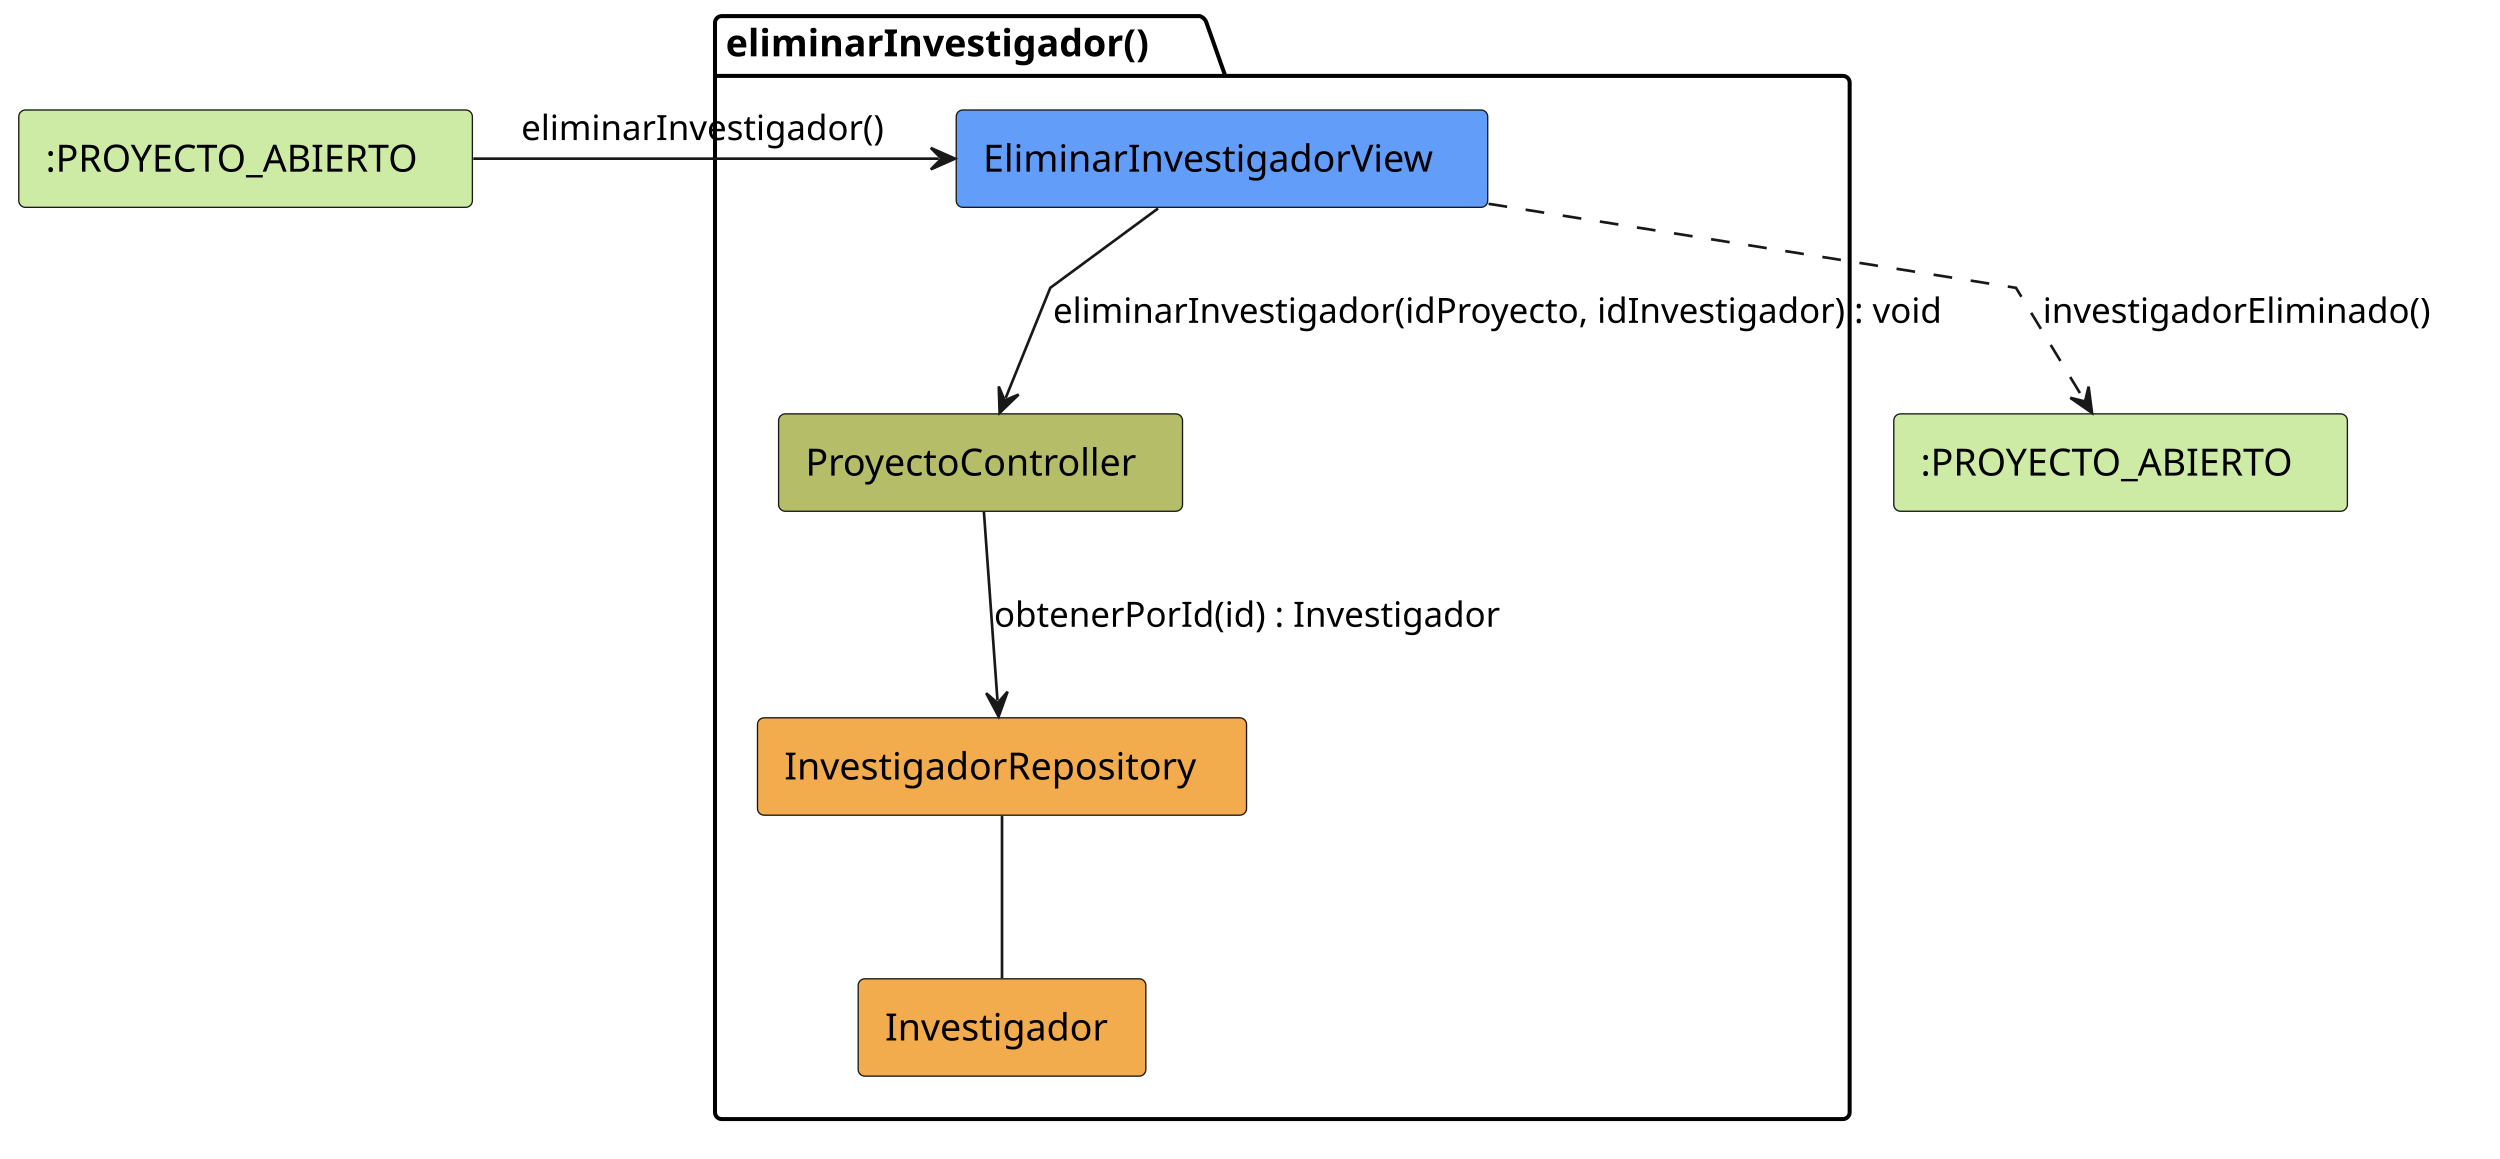
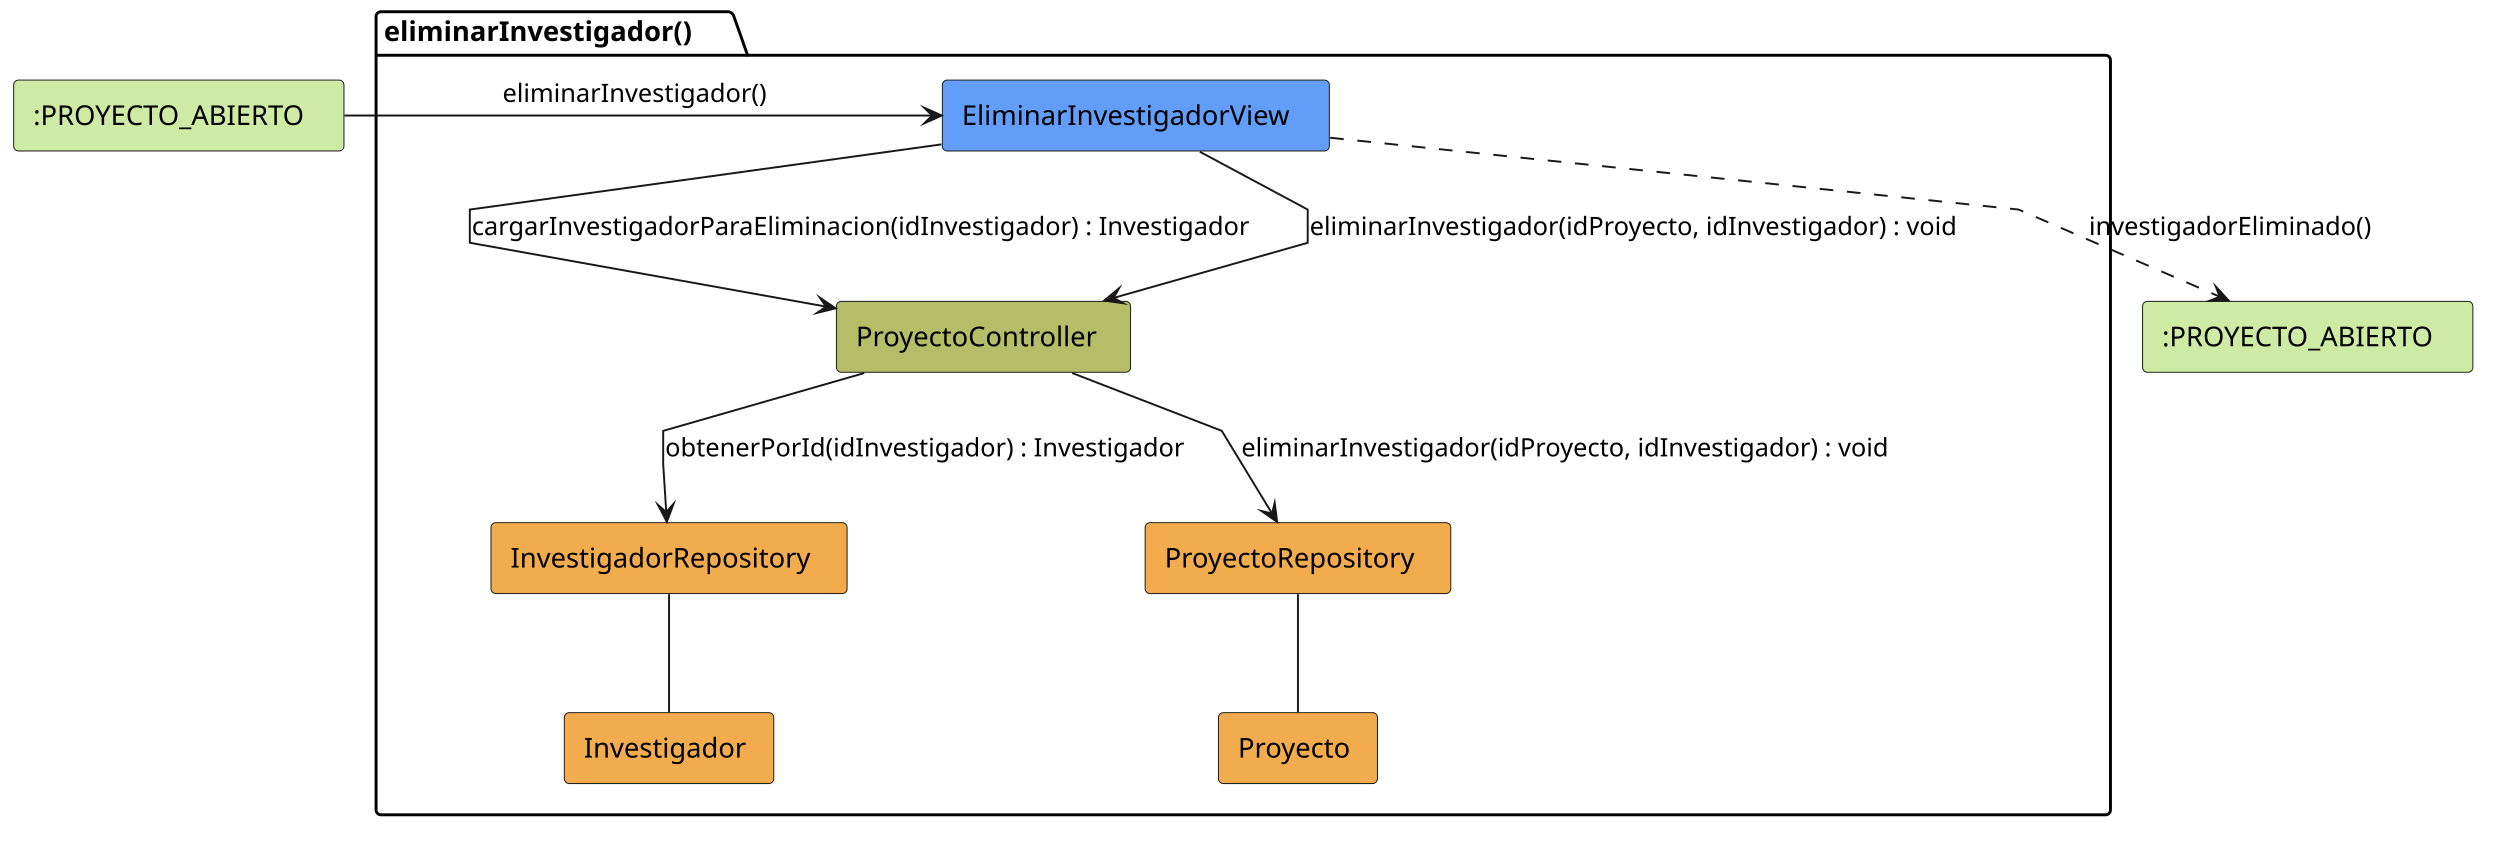
- <svg xmlns="http://www.w3.org/2000/svg" contentStyleType="text/css" data-diagram-type="DESCRIPTION" height="432px" preserveAspectRatio="none" style="width:932px;height:432px;background:#FFFFFF;" version="1.1" viewBox="0 0 932 432" width="932px" zoomAndPan="magnify">
+ <svg xmlns="http://www.w3.org/2000/svg" contentStyleType="text/css" data-diagram-type="DESCRIPTION" height="432px" preserveAspectRatio="none" style="width:1280px;height:432px;background:#FFFFFF;" version="1.1" viewBox="0 0 1280 432" width="1280px" zoomAndPan="magnify">
  <defs />
  <g>
-     <g class="cluster" data-qualified-name="eliminarInvestigador" data-source-line="5" id="ent0003">
-       <path d="M269.05,6 L447.279,6 A3.75,3.75 0 0 1 449.779,8.5 L456.779,28.297 L687.05,28.297 A2.5,2.5 0 0 1 689.55,30.797 L689.55,414.69 A2.5,2.5 0 0 1 687.05,417.19 L269.05,417.19 A2.5,2.5 0 0 1 266.55,414.69 L266.55,8.5 A2.5,2.5 0 0 1 269.05,6" fill="none" style="stroke:#000000;stroke-width:1.5;" />
-       <line style="stroke:#000000;stroke-width:1.5;" x1="266.55" x2="456.779" y1="28.297" y2="28.297" />
-       <text fill="#000000" font-family="sans-serif" font-size="14" font-weight="700" lengthAdjust="spacing" textLength="177.228" x="270.55" y="20.995">eliminarInvestigador()</text>
+     <g class="cluster" data-qualified-name="eliminarInvestigador" data-source-line="5" id="ent0002">
+       <path d="M195.05,6 L373.279,6 A3.75,3.75 0 0 1 375.779,8.5 L382.779,28.297 L1078.05,28.297 A2.5,2.5 0 0 1 1080.55,30.797 L1080.55,414.69 A2.5,2.5 0 0 1 1078.05,417.19 L195.05,417.19 A2.5,2.5 0 0 1 192.55,414.69 L192.55,8.5 A2.5,2.5 0 0 1 195.05,6" fill="none" style="stroke:#000000;stroke-width:1.5;" />
+       <line style="stroke:#000000;stroke-width:1.5;" x1="192.55" x2="382.779" y1="28.297" y2="28.297" />
+       <text fill="#000000" font-family="sans-serif" font-size="14" font-weight="700" lengthAdjust="spacing" textLength="177.228" x="196.55" y="20.995">eliminarInvestigador()</text>
    </g>
-     <g class="entity" data-qualified-name="eliminarInvestigador.EliminarInvestigadorView" data-source-line="6" id="ent0004">
-       <rect fill="#629EF9" height="36.297" rx="2.5" ry="2.5" style="stroke:#181818;stroke-width:0.5;" width="198.138" x="356.48" y="41" />
-       <text fill="#000000" font-family="sans-serif" font-size="14" lengthAdjust="spacing" textLength="178.138" x="366.48" y="63.995">EliminarInvestigadorView</text>
+     <g class="entity" data-qualified-name="eliminarInvestigador.EliminarInvestigadorView" data-source-line="6" id="ent0003">
+       <rect fill="#629EF9" height="36.297" rx="2.5" ry="2.5" style="stroke:#181818;stroke-width:0.5;" width="198.138" x="482.48" y="41" />
+       <text fill="#000000" font-family="sans-serif" font-size="14" lengthAdjust="spacing" textLength="178.138" x="492.48" y="63.995">EliminarInvestigadorView</text>
    </g>
-     <g class="entity" data-qualified-name="eliminarInvestigador.ProyectoController" data-source-line="7" id="ent0005">
-       <rect fill="#B5BD68" height="36.297" rx="2.5" ry="2.5" style="stroke:#181818;stroke-width:0.5;" width="150.587" x="290.26" y="154.3" />
-       <text fill="#000000" font-family="sans-serif" font-size="14" lengthAdjust="spacing" textLength="130.587" x="300.26" y="177.295">ProyectoController</text>
+     <g class="entity" data-qualified-name="eliminarInvestigador.ProyectoController" data-source-line="7" id="ent0004">
+       <rect fill="#B5BD68" height="36.297" rx="2.5" ry="2.5" style="stroke:#181818;stroke-width:0.5;" width="150.587" x="428.26" y="154.3" />
+       <text fill="#000000" font-family="sans-serif" font-size="14" lengthAdjust="spacing" textLength="130.587" x="438.26" y="177.295">ProyectoController</text>
    </g>
-     <g class="entity" data-qualified-name="eliminarInvestigador.InvestigadorRepository" data-source-line="8" id="ent0006">
-       <rect fill="#F2AC4E" height="36.297" rx="2.5" ry="2.5" style="stroke:#181818;stroke-width:0.5;" width="182.319" x="282.39" y="267.6" />
-       <text fill="#000000" font-family="sans-serif" font-size="14" lengthAdjust="spacing" textLength="162.319" x="292.39" y="290.595">InvestigadorRepository</text>
+     <g class="entity" data-qualified-name="eliminarInvestigador.InvestigadorRepository" data-source-line="8" id="ent0005">
+       <rect fill="#F2AC4E" height="36.297" rx="2.5" ry="2.5" style="stroke:#181818;stroke-width:0.5;" width="182.319" x="251.39" y="267.6" />
+       <text fill="#000000" font-family="sans-serif" font-size="14" lengthAdjust="spacing" textLength="162.319" x="261.39" y="290.595">InvestigadorRepository</text>
    </g>
-     <g class="entity" data-qualified-name="eliminarInvestigador.Investigador" data-source-line="9" id="ent0007">
-       <rect fill="#F2AC4E" height="36.297" rx="2.5" ry="2.5" style="stroke:#181818;stroke-width:0.5;" width="107.247" x="319.93" y="364.89" />
-       <text fill="#000000" font-family="sans-serif" font-size="14" lengthAdjust="spacing" textLength="87.247" x="329.93" y="387.885">Investigador</text>
+     <g class="entity" data-qualified-name="eliminarInvestigador.Investigador" data-source-line="9" id="ent0006">
+       <rect fill="#F2AC4E" height="36.297" rx="2.5" ry="2.5" style="stroke:#181818;stroke-width:0.5;" width="107.247" x="288.93" y="364.89" />
+       <text fill="#000000" font-family="sans-serif" font-size="14" lengthAdjust="spacing" textLength="87.247" x="298.93" y="387.885">Investigador</text>
    </g>
-     <g class="entity" data-qualified-name="ProyectoAbierto" data-source-line="3" id="ent0002">
+     <g class="entity" data-qualified-name="eliminarInvestigador.ProyectoRepository" data-source-line="10" id="ent0007">
+       <rect fill="#F2AC4E" height="36.297" rx="2.5" ry="2.5" style="stroke:#181818;stroke-width:0.5;" width="156.486" x="586.31" y="267.6" />
+       <text fill="#000000" font-family="sans-serif" font-size="14" lengthAdjust="spacing" textLength="136.486" x="596.31" y="290.595">ProyectoRepository</text>
+     </g>
+     <g class="entity" data-qualified-name="eliminarInvestigador.Proyecto" data-source-line="11" id="ent0008">
+       <rect fill="#F2AC4E" height="36.297" rx="2.5" ry="2.5" style="stroke:#181818;stroke-width:0.5;" width="81.414" x="623.85" y="364.89" />
+       <text fill="#000000" font-family="sans-serif" font-size="14" lengthAdjust="spacing" textLength="61.414" x="633.85" y="387.885">Proyecto</text>
+     </g>
+     <g class="entity" data-qualified-name="ProyectoAbierto" data-source-line="3" id="ent0001">
      <rect fill="#CDEBA5" height="36.297" rx="2.5" ry="2.5" style="stroke:#181818;stroke-width:0.5;" width="169.106" x="7" y="41" />
      <text fill="#000000" font-family="sans-serif" font-size="14" lengthAdjust="spacing" textLength="149.106" x="17" y="63.995">:PROYECTO_ABIERTO</text>
    </g>
-     <g class="entity" data-qualified-name="ProyectoSalida" data-source-line="12" id="ent0008">
-       <rect fill="#CDEBA5" height="36.297" rx="2.5" ry="2.5" style="stroke:#181818;stroke-width:0.5;" width="169.106" x="706" y="154.3" />
-       <text fill="#000000" font-family="sans-serif" font-size="14" lengthAdjust="spacing" textLength="149.106" x="716" y="177.295">:PROYECTO_ABIERTO</text>
+     <g class="entity" data-qualified-name="ProyectoSalida" data-source-line="14" id="ent0009">
+       <rect fill="#CDEBA5" height="36.297" rx="2.5" ry="2.5" style="stroke:#181818;stroke-width:0.5;" width="169.106" x="1097" y="154.3" />
+       <text fill="#000000" font-family="sans-serif" font-size="14" lengthAdjust="spacing" textLength="149.106" x="1107" y="177.295">:PROYECTO_ABIERTO</text>
    </g>
-     <g class="link" data-entity-1="ent0002" data-entity-2="ent0004" data-link-type="dependency" data-source-line="14" id="lnk9">
-       <path d="M176.44,59.15 C230.11,59.15 293.72,59.15 350,59.15" fill="none" id="ProyectoAbierto-to-EliminarInvestigadorView" style="stroke:#181818;stroke-width:1;" />
-       <polygon fill="#181818" points="356,59.15,347,55.15,351,59.15,347,63.15,356,59.15" style="stroke:#181818;stroke-width:1;" />
-       <text fill="#000000" font-family="sans-serif" font-size="13" lengthAdjust="spacing" textLength="144.206" x="194.29" y="52.217">eliminarInvestigador()</text>
+     <g class="link" data-entity-1="ent0001" data-entity-2="ent0003" data-link-type="dependency" data-source-line="16" id="lnk10">
+       <path d="M176.34,59.15 C261.4,59.15 387.31,59.15 477.19,59.15" fill="none" id="ProyectoAbierto-to-EliminarInvestigadorView" style="stroke:#181818;stroke-width:1;" />
+       <polygon fill="#181818" points="482.19,59.15,473.19,55.15,477.19,59.15,473.19,63.15,482.19,59.15" style="stroke:#181818;stroke-width:1;stroke-linejoin:miter;stroke-miterlimit:10;" />
+       <text fill="#000000" font-family="sans-serif" font-size="13" lengthAdjust="spacing" textLength="144.206" x="257.29" y="52.217">eliminarInvestigador()</text>
    </g>
-     <g class="link" data-entity-1="ent0004" data-entity-2="ent0005" data-link-type="dependency" data-source-line="16" id="lnk10">
-       <path d="M431.72,77.71 C413.53,91.11 391.55,107.3 391.55,107.3 C391.55,107.3 382.615,129.37 374.915,148.36" fill="none" id="EliminarInvestigadorView-to-ProyectoController" style="stroke:#181818;stroke-width:1;" />
-       <polygon fill="#181818" points="372.66,153.92,379.749,147.083,374.539,149.286,372.335,144.077,372.66,153.92" style="stroke:#181818;stroke-width:1;" />
-       <text fill="#000000" font-family="sans-serif" font-size="13" lengthAdjust="spacing" textLength="354.396" x="392.55" y="120.367">eliminarInvestigador(idProyecto, idInvestigador) : void</text>
+     <g class="link" data-entity-1="ent0003" data-entity-2="ent0004" data-link-type="dependency" data-source-line="18" id="lnk11">
+       <path d="M482,73.92 C381.35,87.83 240.55,107.3 240.55,107.3 C240.55,107.3 240.55,124.3 240.55,124.3 C240.55,124.3 345.218,143.068 422.918,156.988" fill="none" id="EliminarInvestigadorView-to-ProyectoController" style="stroke:#181818;stroke-width:1;" />
+       <polygon fill="#181818" points="427.84,157.87,419.686,152.346,422.918,156.988,418.276,160.22,427.84,157.87" style="stroke:#181818;stroke-width:1;stroke-linejoin:miter;stroke-miterlimit:10;" />
+       <text fill="#000000" font-family="sans-serif" font-size="13" lengthAdjust="spacing" textLength="423.706" x="241.55" y="120.367">cargarInvestigadorParaEliminacion(idInvestigador) : Investigador</text>
    </g>
-     <g class="link" data-entity-1="ent0005" data-entity-2="ent0006" data-link-type="dependency" data-source-line="18" id="lnk11">
-       <path d="M366.8,190.84 C368.3,211.62 370.348,240.226 371.858,261.126" fill="none" id="ProyectoController-to-InvestigadorRepository" style="stroke:#181818;stroke-width:1;" />
-       <polygon fill="#181818" points="372.29,267.11,375.631,257.845,371.93,262.123,367.652,258.422,372.29,267.11" style="stroke:#181818;stroke-width:1;" />
-       <text fill="#000000" font-family="sans-serif" font-size="13" lengthAdjust="spacing" textLength="199.773" x="370.55" y="233.667">obtenerPorId(id) : Investigador</text>
+     <g class="link" data-entity-1="ent0003" data-entity-2="ent0004" data-link-type="dependency" data-source-line="24" id="lnk14">
+       <path d="M614.32,77.71 C639.34,91.11 669.55,107.3 669.55,107.3 C669.55,107.3 669.55,124.3 669.55,124.3 C669.55,124.3 617.37,139.124 570.18,152.524" fill="none" id="EliminarInvestigadorView-to-ProyectoController-1" style="stroke:#181818;stroke-width:1;" />
+       <polygon fill="#181818" points="565.37,153.89,575.12,155.279,570.18,152.524,572.935,147.584,565.37,153.89" style="stroke:#181818;stroke-width:1;stroke-linejoin:miter;stroke-miterlimit:10;" />
+       <text fill="#000000" font-family="sans-serif" font-size="13" lengthAdjust="spacing" textLength="354.396" x="670.55" y="120.367">eliminarInvestigador(idProyecto, idInvestigador) : void</text>
    </g>
-     <g class="link" data-entity-1="ent0006" data-entity-2="ent0007" data-link-type="association" data-source-line="20" id="lnk12">
-       <path d="M373.55,304.22 C373.55,321.42 373.55,347.52 373.55,364.67" fill="none" id="InvestigadorRepository-Investigador" style="stroke:#181818;stroke-width:1;" />
+     <g class="link" data-entity-1="ent0004" data-entity-2="ent0005" data-link-type="dependency" data-source-line="20" id="lnk12">
+       <path d="M442.49,191 C395.86,204.41 339.55,220.6 339.55,220.6 C339.55,220.6 339.55,237.6 339.55,237.6 C339.55,237.6 340.26,248.79 341.12,262.2" fill="none" id="ProyectoController-to-InvestigadorRepository" style="stroke:#181818;stroke-width:1;" />
+       <polygon fill="#181818" points="341.44,267.19,344.856,257.952,341.12,262.2,336.872,258.464,341.44,267.19" style="stroke:#181818;stroke-width:1;stroke-linejoin:miter;stroke-miterlimit:10;" />
+       <text fill="#000000" font-family="sans-serif" font-size="13" lengthAdjust="spacing" textLength="280.789" x="340.55" y="233.667">obtenerPorId(idInvestigador) : Investigador</text>
    </g>
-     <g class="link" data-entity-1="ent0004" data-entity-2="ent0008" data-link-type="dependency" data-source-line="22" id="lnk13">
-       <path d="M554.94,75.98 C640.93,89.68 751.55,107.3 751.55,107.3 C751.55,107.3 765.232,129.804 776.782,148.794" fill="none" id="EliminarInvestigadorView-to-ProyectoSalida" style="stroke:#181818;stroke-width:1;stroke-dasharray:7,7;" />
-       <polygon fill="#181818" points="779.9,153.92,778.641,144.152,777.302,149.648,771.806,148.309,779.9,153.92" style="stroke:#181818;stroke-width:1;" />
-       <text fill="#000000" font-family="sans-serif" font-size="13" lengthAdjust="spacing" textLength="155.06" x="761.55" y="120.367">investigadorEliminado()</text>
+     <g class="link" data-entity-1="ent0005" data-entity-2="ent0006" data-link-type="association" data-source-line="22" id="lnk13">
+       <path d="M342.55,304.22 C342.55,321.42 342.55,347.52 342.55,364.67" fill="none" id="InvestigadorRepository-Investigador" style="stroke:#181818;stroke-width:1;" />
+     </g>
+     <g class="link" data-entity-1="ent0004" data-entity-2="ent0007" data-link-type="dependency" data-source-line="26" id="lnk15">
+       <path d="M548.98,191 C583.67,204.41 625.55,220.6 625.55,220.6 C625.55,220.6 639.753,243.947 651.303,262.947" fill="none" id="ProyectoController-to-ProyectoRepository" style="stroke:#181818;stroke-width:1;" />
+       <polygon fill="#181818" points="653.9,267.22,652.643,257.452,651.303,262.947,645.807,261.607,653.9,267.22" style="stroke:#181818;stroke-width:1;stroke-linejoin:miter;stroke-miterlimit:10;" />
+       <text fill="#000000" font-family="sans-serif" font-size="13" lengthAdjust="spacing" textLength="354.396" x="635.55" y="233.667">eliminarInvestigador(idProyecto, idInvestigador) : void</text>
+     </g>
+     <g class="link" data-entity-1="ent0007" data-entity-2="ent0008" data-link-type="association" data-source-line="28" id="lnk16">
+       <path d="M664.55,304.22 C664.55,321.42 664.55,347.52 664.55,364.67" fill="none" id="ProyectoRepository-Proyecto" style="stroke:#181818;stroke-width:1;" />
+     </g>
+     <g class="link" data-entity-1="ent0003" data-entity-2="ent0009" data-link-type="dependency" data-source-line="30" id="lnk17">
+       <path d="M681.03,70.53 C814.11,84.41 1033.55,107.3 1033.55,107.3 C1033.55,107.3 1092.702,132.942 1136.522,151.932" fill="none" id="EliminarInvestigadorView-to-ProyectoSalida" style="stroke:#181818;stroke-width:1;stroke-dasharray:7,7;" />
+       <polygon fill="#181818" points="1141.11,153.92,1134.443,146.671,1136.522,151.932,1131.262,154.012,1141.11,153.92" style="stroke:#181818;stroke-width:1;stroke-linejoin:miter;stroke-miterlimit:10;" />
+       <text fill="#000000" font-family="sans-serif" font-size="13" lengthAdjust="spacing" textLength="155.06" x="1069.55" y="120.367">investigadorEliminado()</text>
    </g>
  </g>
</svg>
